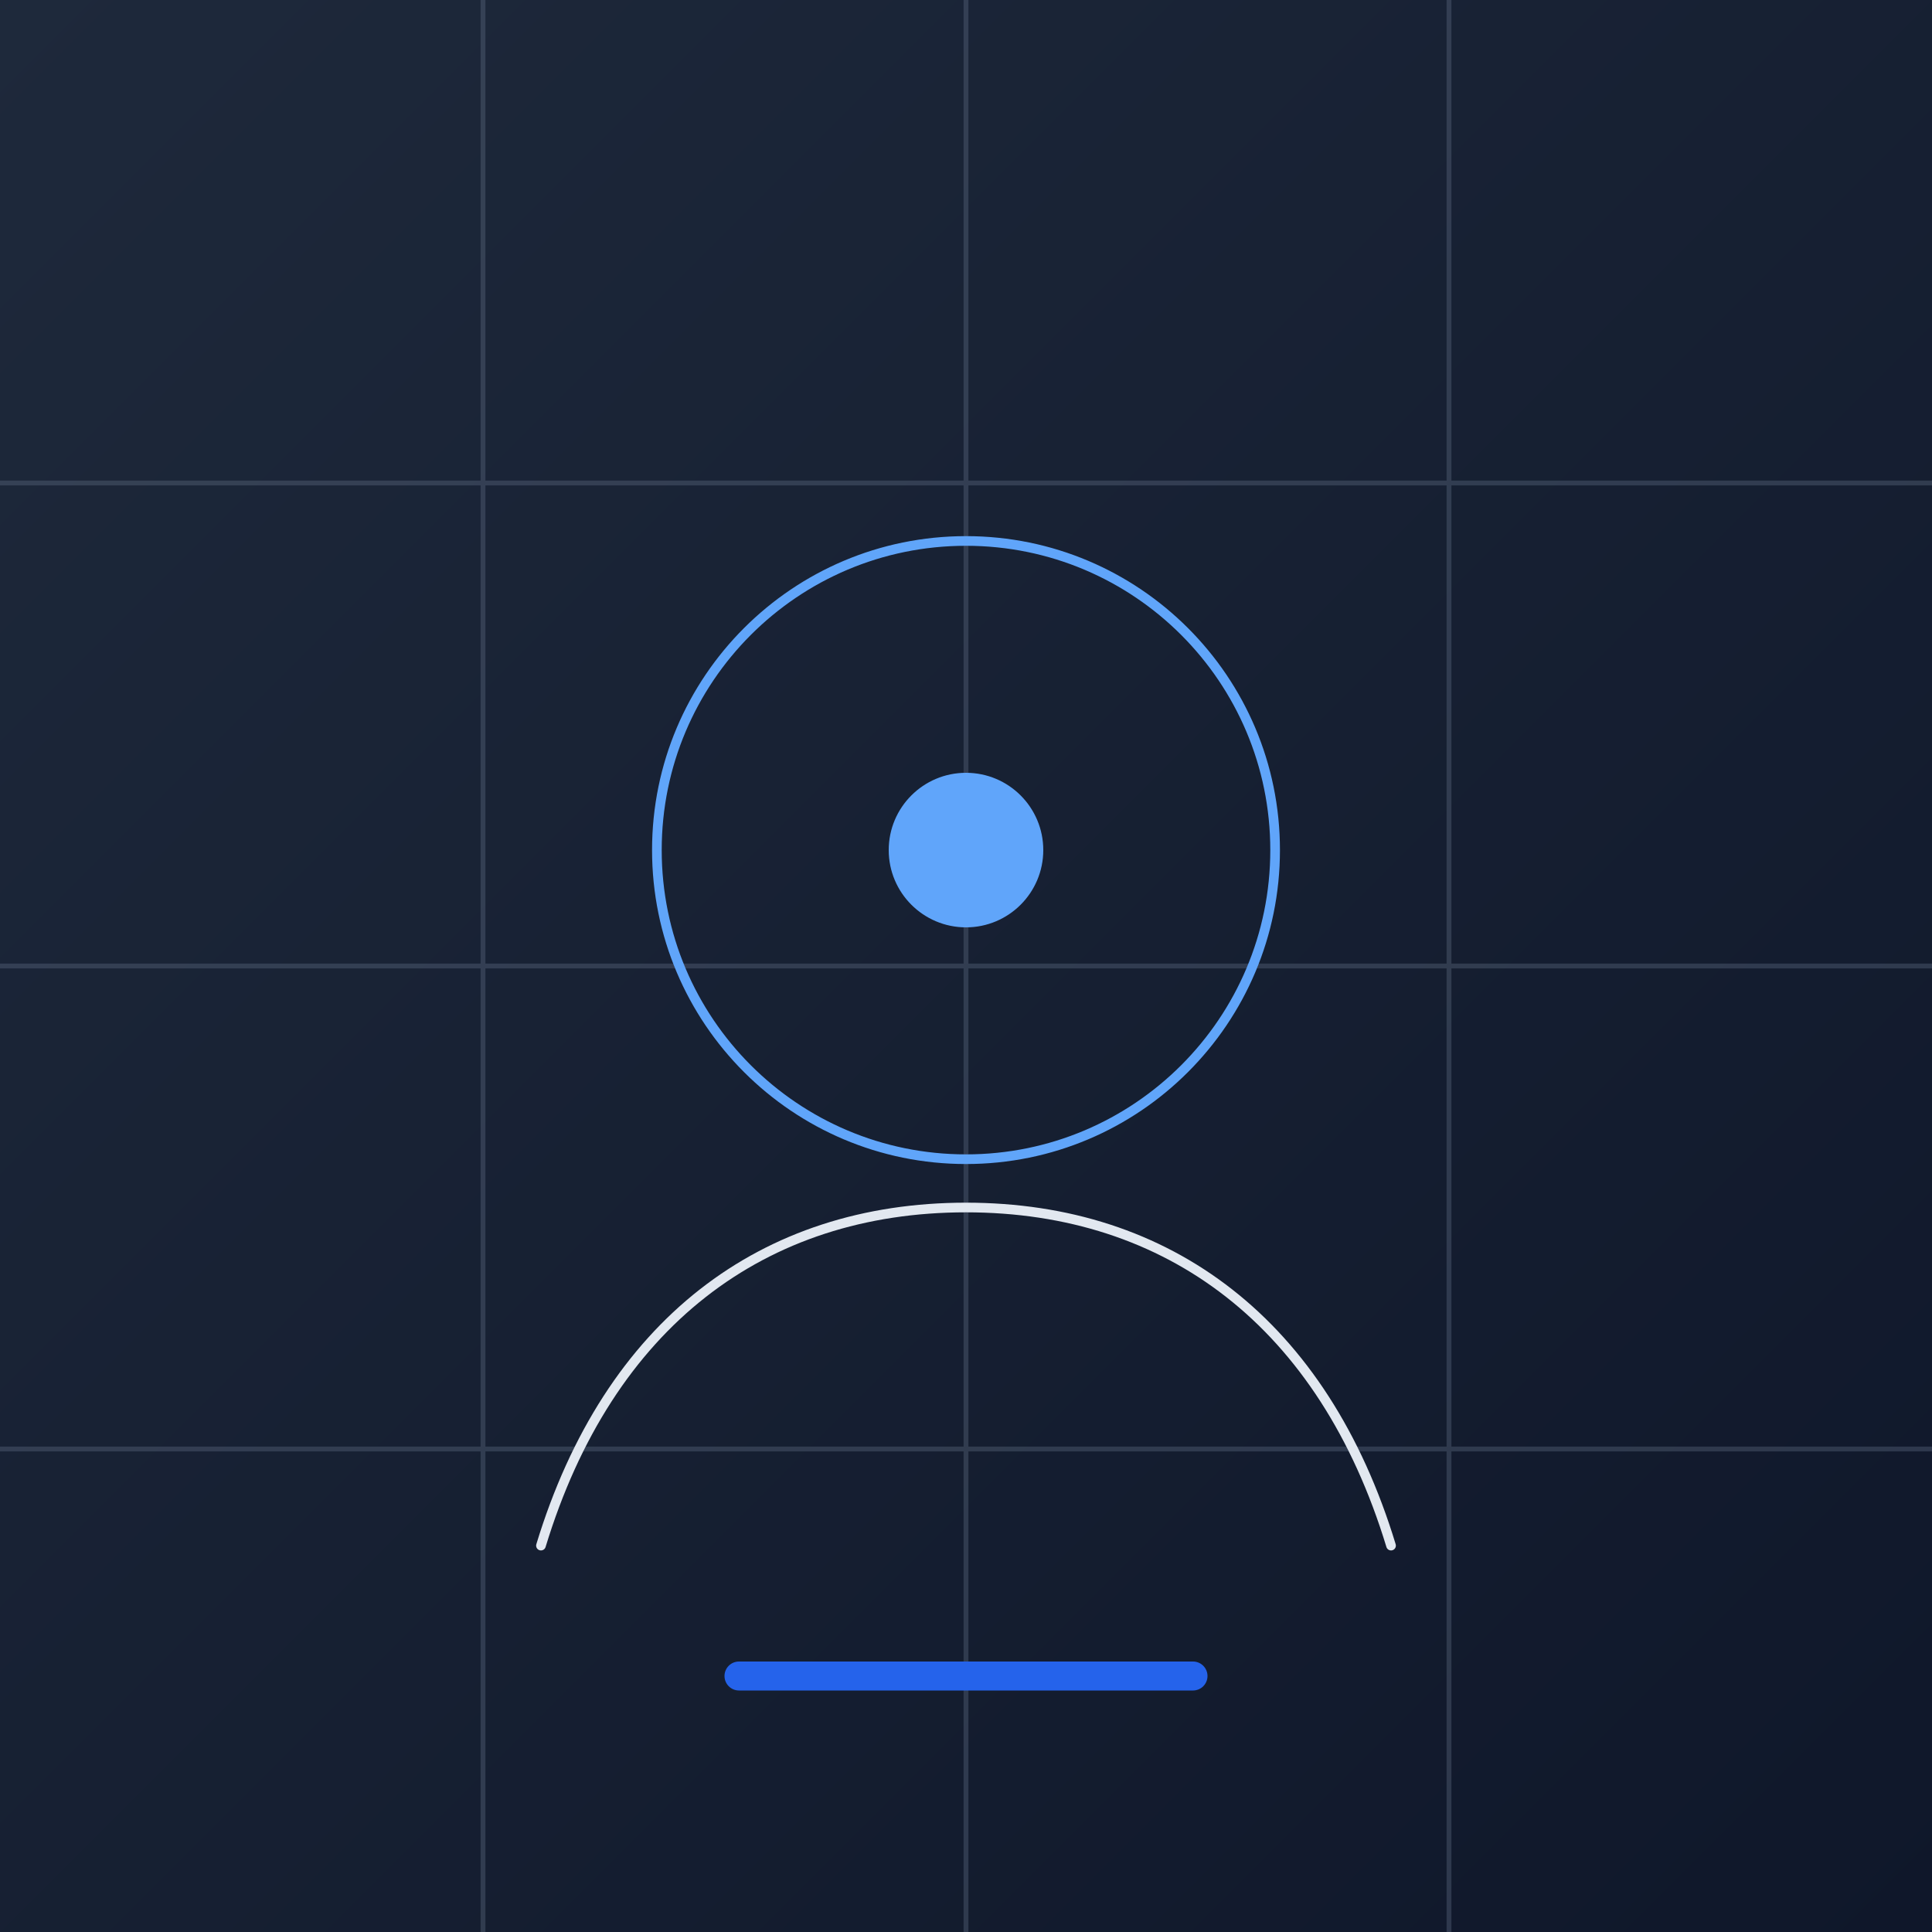
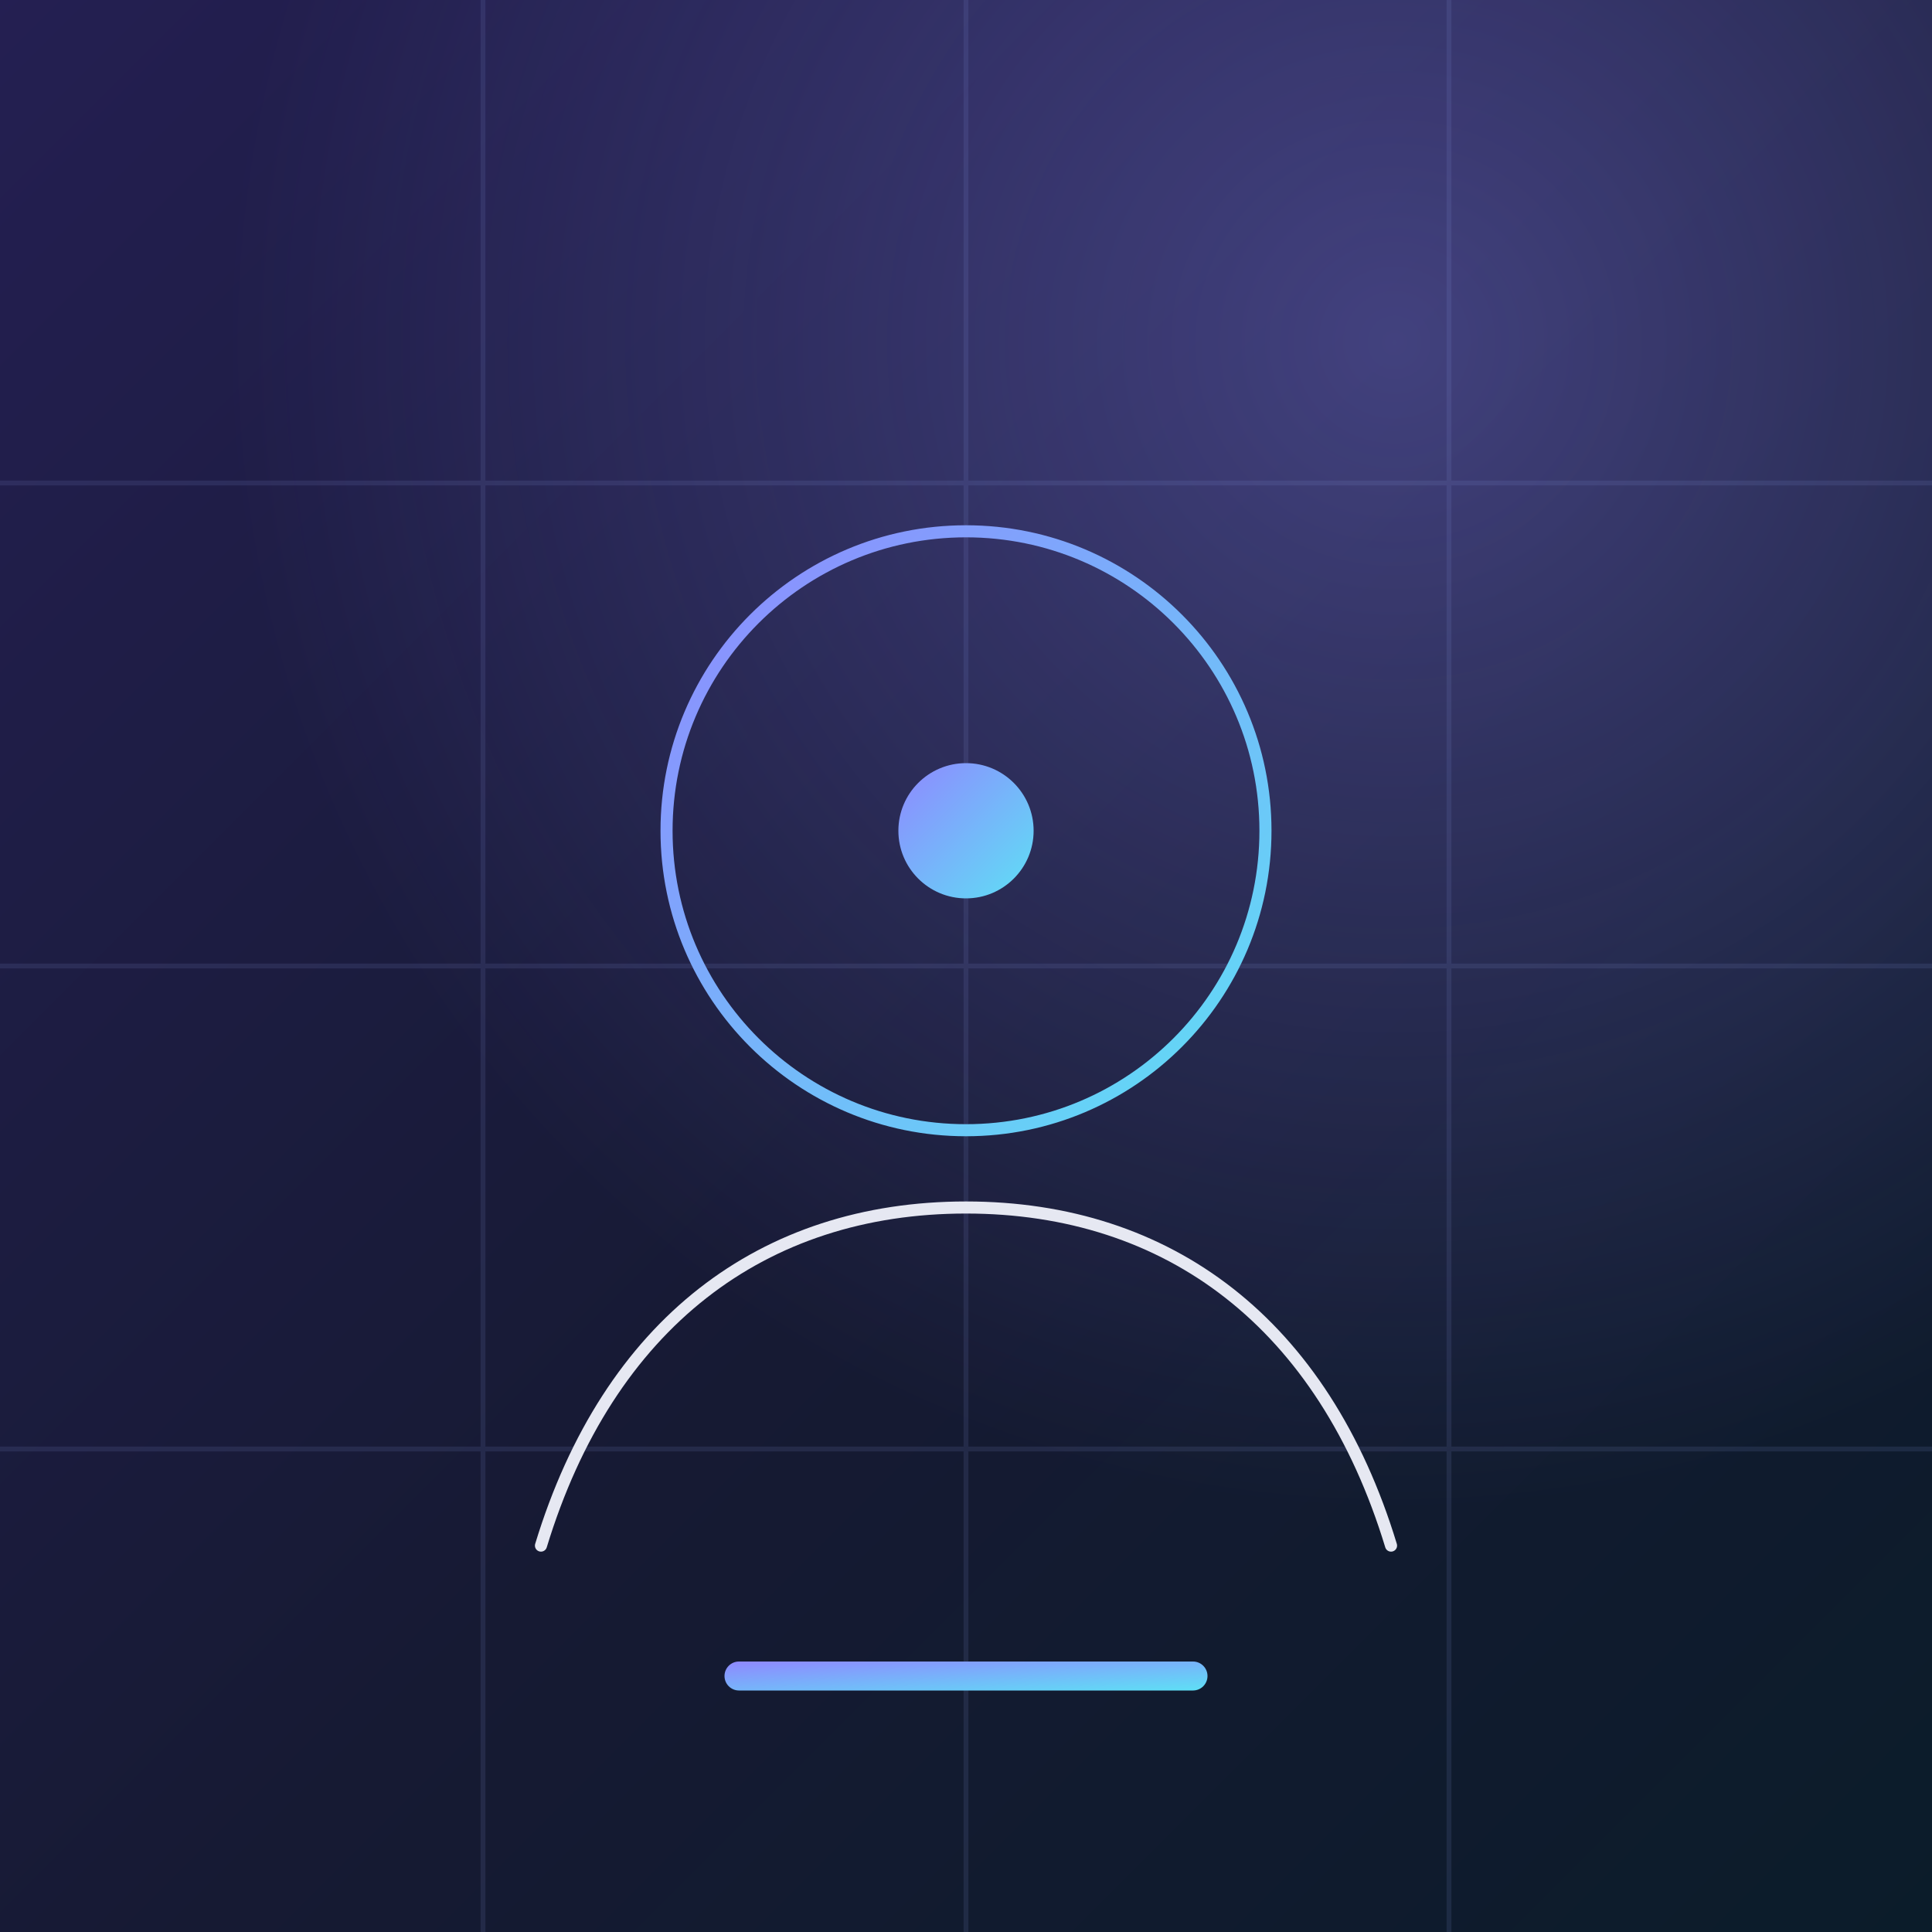
<svg xmlns="http://www.w3.org/2000/svg" viewBox="0 0 400 400" width="400" height="400" role="img" aria-label="Avatar placeholder">
  <defs>
    <linearGradient id="avatar-bg" x1="0" y1="0" x2="1" y2="1">
-       <stop offset="0" stop-color="#1e293b" />
-       <stop offset="1" stop-color="#0f172a" />
+       <stop offset="0" stop-color="#241f52" />
+       <stop offset="0.55" stop-color="#161a33" />
+       <stop offset="1" stop-color="#0b1c2a" />
    </linearGradient>
+     <linearGradient id="avatar-mark" x1="0" y1="0" x2="1" y2="1">
+       <stop offset="0" stop-color="#8f88ff" />
+       <stop offset="1" stop-color="#5ee0f5" />
+     </linearGradient>
+     <radialGradient id="avatar-glow" cx="0.72" cy="0.18" r="0.6">
+       <stop offset="0" stop-color="#8f88ff" stop-opacity="0.35" />
+       <stop offset="1" stop-color="#8f88ff" stop-opacity="0" />
+     </radialGradient>
  </defs>
  <rect width="400" height="400" fill="url(#avatar-bg)" />
-   <g stroke="#64748b" stroke-opacity="0.35" stroke-width="1">
+   <rect width="400" height="400" fill="url(#avatar-glow)" />
+   <g stroke="#8f9ff0" stroke-opacity="0.12" stroke-width="1">
    <path d="M0 100H400M0 200H400M0 300H400M100 0V400M200 0V400M300 0V400" />
  </g>
-   <circle cx="200" cy="176" r="64" fill="none" stroke="#60a5fa" stroke-width="2" />
-   <circle cx="200" cy="176" r="16" fill="#60a5fa" />
-   <path d="M112 320c14-46 46-70 88-70s74 24 88 70" fill="none" stroke="#e2e8f0" stroke-width="2" stroke-linecap="round" />
-   <rect x="150" y="344" width="100" height="6" rx="3" fill="#2563eb" />
+   <circle cx="200" cy="172" r="62" fill="none" stroke="url(#avatar-mark)" stroke-width="2.5" />
+   <circle cx="200" cy="172" r="14" fill="url(#avatar-mark)" />
+   <path d="M112 320c14-46 46-70 88-70s74 24 88 70" fill="none" stroke="#e6e8f2" stroke-width="2.5" stroke-linecap="round" />
+   <rect x="150" y="344" width="100" height="6" rx="3" fill="url(#avatar-mark)" />
</svg>
